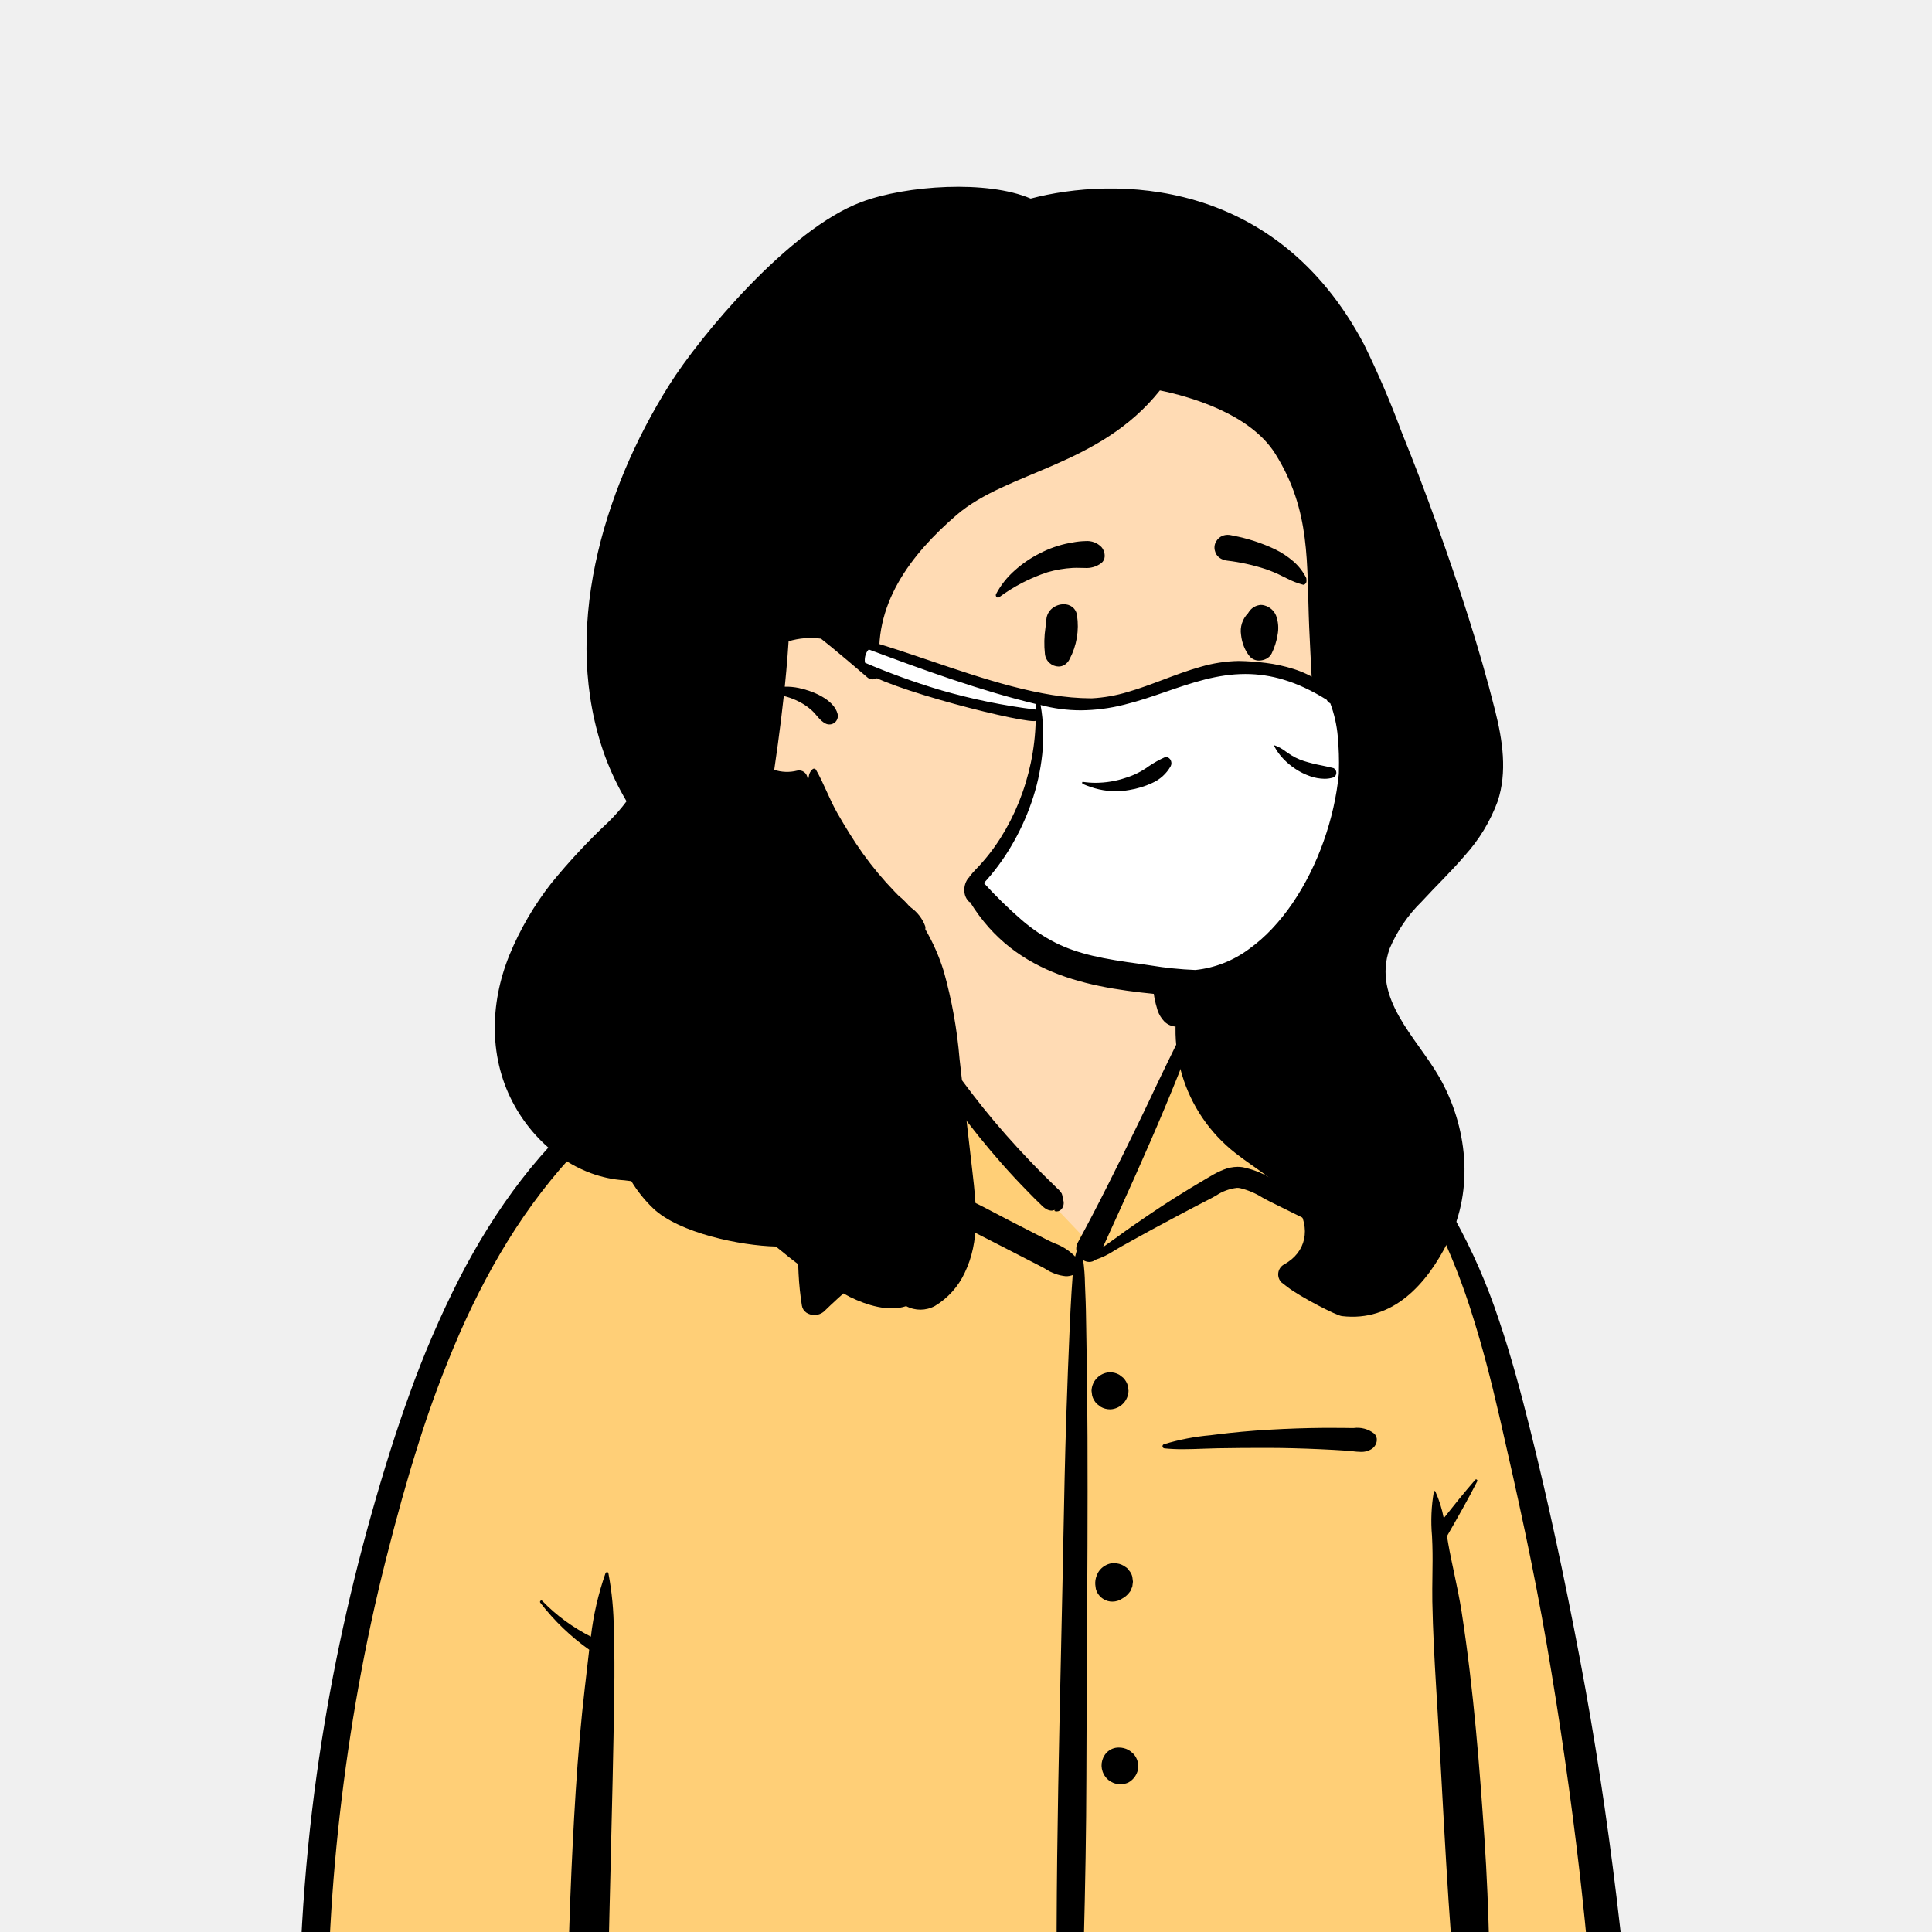
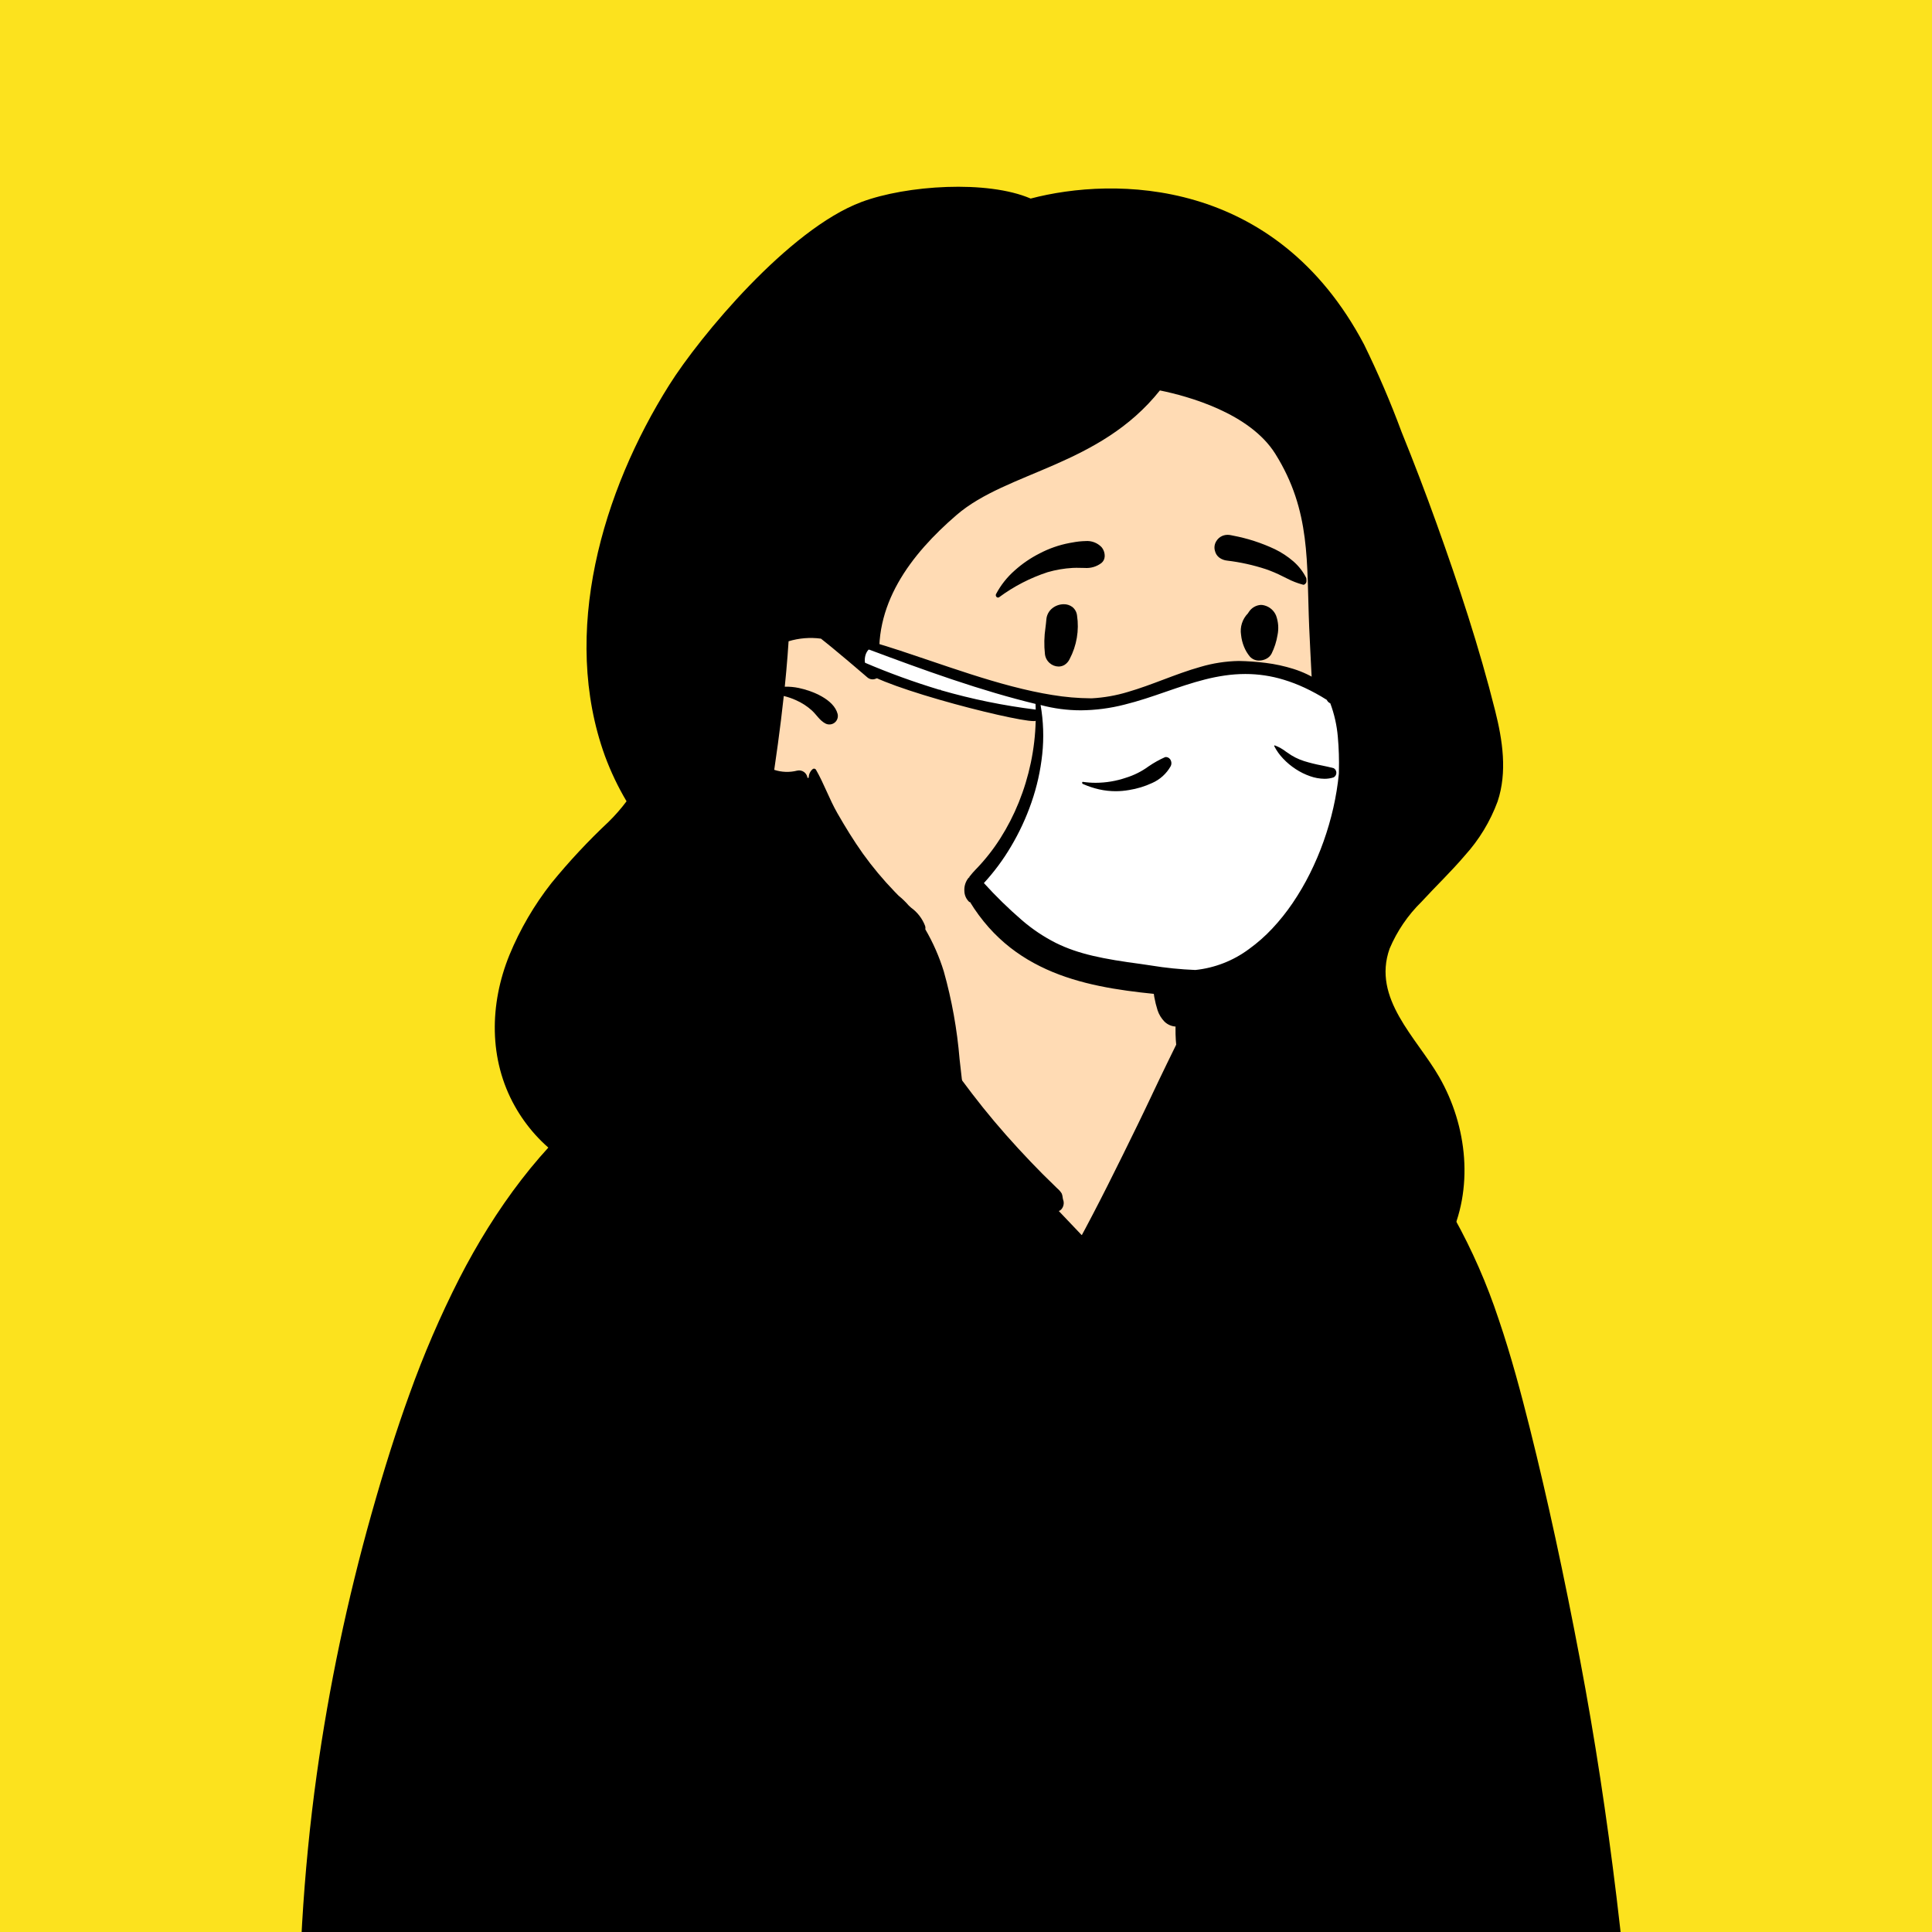
<svg xmlns="http://www.w3.org/2000/svg" width="300" height="300" viewBox="0 0 300 300">
  <defs>
    <clipPath id="b">
      <rect width="300" height="300" />
    </clipPath>
  </defs>
  <g id="a" clip-path="url(#b)">
+     <rect width="300" height="300" fill="#fce21e" />
    <circle cx="150" cy="150" r="150" fill="#fff" opacity="0" />
    <g transform="translate(1941.76 -979.773)">
      <g transform="translate(-1895.373 1008.773)">
        <g transform="translate(0 103.602)">
          <path d="M12.492,195.586c34.239,5.2,69.1,5.464,103.623,3.575a241,241,0,0,1,41.02.1c8.067.6,43.437,3.3,46.327-3.923-1.819-38.489-5.5-77.306-16.8-114.323-4.647-13.144-8.639-24.053-17.71-34.93-2.859-2.97-9.024-9.2-12.556-11.229-3.061-1.759-4.34-1.132-6.1-4.1-1.746-3.283-3.034-8.766-5.514-11.083-2.525-2.359-6.266-1.515-10.9-.755C134.73,7.4,129.416,4.462,122.094,2.272,109.225-2.642,96.515-.173,93.276,15.5c-6.006,0-9.379,2.586-13.026,5.07-1.491,1.016-.454,3.6-2.235,4.4-3.295,1.174-9.117.886-12.289,2.33C51.3,33.868,38.452,43.392,30.014,57.3,11.1,87-1.9,149.552.352,184.748c-.985,1.546.377,3.762.723,5.424a3.163,3.163,0,0,0,3.33,2.243C6.466,194.633,9.655,195.127,12.492,195.586Z" transform="translate(1.572 0)" fill="#ffdbb4" />
-           <path d="M83.724,3.445A11.825,11.825,0,0,1,92.275,0l.147,0,1.063.048-.711,3.488-.036.165-.145.606-.193.793-.069.291-.072.323-.033.155-.032.153-.3,1.482.057.132-.016.337c-.047,1.217.215,1.886.793,2.1l.046.016.329.106.269.584c.619,1.335,1.2,2.5,1.788,3.6A80.889,80.889,0,0,0,101.323,24q3.388,4.585,7.057,8.744c1.1,1.246,2.262,2.5,3.5,3.769l1.064,1.09.338.343.228.227.284.278.409.39.3.292.1.091a2.195,2.195,0,0,0,.3.243l.031.019.094.056,4.935,5.192,1.743.959.828.459.168-.334.034-.107,1.834-4.029,1.12-2.468c2.3-5.077,4.087-9.116,5.723-12.962l.2-.48.6-1.431.319-.763c1.462-3.5,2.542-6.209,3.508-8.837l.137-.375.2-.561.3-.847.055-.145c.262-.672-.382-3.116-1.017-4.454l-.036-.075-.165-.332-.179-.35a12.112,12.112,0,0,1-.98-2.832q-.062-.267-.117-.539l-.053-.273-.034-.179-.047-.251-.067-.359,1.421-.238.78-.127.34-.053c.441-.068.833-.124,1.2-.171l.137-.017.247-.029.009.049.507.05.377.039a36.683,36.683,0,0,1,4.3.652l.1.024.181.046.083.022A3.869,3.869,0,0,1,145.925,5a9.132,9.132,0,0,1,1.034,2.052l.142.356.472,1.168q.083.213.256.682l.4,1.092L150.24,15.9l2.056,1.082c.956.5,1.655.861,2,1.032l.122.06.088.04.709.281-.076.221.086.049c8.466,4.872,14.994,12.366,20.077,22.315l.154.3.157.313c4.051,8.1,6.953,17.148,9.787,29.223l.175.751.138.6.739,3.222c2.776,12.166,4.683,21.238,6.262,30.14l.1.58.263,1.512q2.974,17.283,4.97,34.245l.22,1.9c.554,4.858,1.055,9.879,1.6,15.909l.073.81.239,2.708q.382,4.378.7,8.738l.1,1.453.213,3.159.125,1.8.015.244.051.938.014.22c.019.282.041.52.068.74l.022.162.024.157a3.888,3.888,0,0,0,.438,1.245l.059.108.393.7-.713.376c-3.718,1.96-11.04,2.822-21.083,2.867h-.933c-4.88,0-10.053-.191-15.45-.513L163,185.521l-1.019-.065-1.309-.088L160,185.32l-2.838-.208a239.2,239.2,0,0,0-40.9-.1c-38.456,2.1-71.649,1.217-102.847-3.442l-.945-.142-.7-.113-.415-.07c-3.309-.565-5.387-1.29-7.008-2.81l-.085-.081-.071-.069H4.158a3.962,3.962,0,0,1-3.682-2.651l-.029-.085-.037-.118-.025-.117c-.026-.113-.058-.235-.1-.369l-.031-.1L0,174l.868-.159a.371.371,0,0,0,.228-.175l.072-.1.125-.174.3-.415a3.313,3.313,0,0,0,.559-1.02,3.718,3.718,0,0,0,.088-1.026l-.006-.22-.034-.8c0-.064,0-.12,0-.174v-1.2l0-1.233c0-.538.005-1.063.009-1.578l.007-.766.007-.618q.063-5.123.3-10.235.465-9.978,1.594-19.912a300.412,300.412,0,0,1,7.17-39.714l.325-1.279c3.5-13.683,6.874-24.233,11.163-33.988C28.231,46.808,34.882,36.6,43.257,28.433A67.429,67.429,0,0,1,58.379,17.25a65.738,65.738,0,0,1,7.981-3.589l.407-.152.657-.24.5-.186,1.624-.607c.341-.128.713-.271,1.152-.444l.272-.107,2.909-1.161.483-.19.537-.209.395-.152c.645-.246,1.23-.461,1.772-.651l.321-.111.291-.1,1.241-.43-.024,1.13a2.179,2.179,0,0,0,.607,1.726l.014.013.015.012.013.009.075,0h.293A.511.511,0,0,0,80,11.752c.417-.355.612-.83.8-1.921l.05-.3.087-.569.035-.215a6.183,6.183,0,0,1,.448-1.653,9.735,9.735,0,0,1,1.192-1.983l.112-.142.447-.537.069-.085a1.354,1.354,0,0,0,.27-.472l.008-.035.045-.226Z" transform="translate(1.572 14.407)" fill="#ffcf77" />
+           <path d="M83.724,3.445A11.825,11.825,0,0,1,92.275,0l.147,0,1.063.048-.711,3.488-.036.165-.145.606-.193.793-.069.291-.072.323-.033.155-.032.153-.3,1.482.057.132-.016.337c-.047,1.217.215,1.886.793,2.1l.046.016.329.106.269.584c.619,1.335,1.2,2.5,1.788,3.6A80.889,80.889,0,0,0,101.323,24q3.388,4.585,7.057,8.744c1.1,1.246,2.262,2.5,3.5,3.769l1.064,1.09.338.343.228.227.284.278.409.39.3.292.1.091a2.195,2.195,0,0,0,.3.243l.031.019.094.056,4.935,5.192,1.743.959.828.459.168-.334.034-.107,1.834-4.029,1.12-2.468c2.3-5.077,4.087-9.116,5.723-12.962l.2-.48.6-1.431.319-.763c1.462-3.5,2.542-6.209,3.508-8.837l.137-.375.2-.561.3-.847.055-.145c.262-.672-.382-3.116-1.017-4.454l-.036-.075-.165-.332-.179-.35a12.112,12.112,0,0,1-.98-2.832q-.062-.267-.117-.539l-.053-.273-.034-.179-.047-.251-.067-.359,1.421-.238.78-.127.34-.053c.441-.068.833-.124,1.2-.171l.137-.017.247-.029.009.049.507.05.377.039a36.683,36.683,0,0,1,4.3.652l.1.024.181.046.083.022A3.869,3.869,0,0,1,145.925,5a9.132,9.132,0,0,1,1.034,2.052l.142.356.472,1.168q.083.213.256.682l.4,1.092L150.24,15.9l2.056,1.082c.956.5,1.655.861,2,1.032l.122.06.088.04.709.281-.076.221.086.049c8.466,4.872,14.994,12.366,20.077,22.315l.154.3.157.313c4.051,8.1,6.953,17.148,9.787,29.223l.175.751.138.6.739,3.222c2.776,12.166,4.683,21.238,6.262,30.14l.1.58.263,1.512q2.974,17.283,4.97,34.245l.22,1.9c.554,4.858,1.055,9.879,1.6,15.909l.073.81.239,2.708q.382,4.378.7,8.738l.1,1.453.213,3.159.125,1.8.015.244.051.938.014.22c.019.282.041.52.068.74l.022.162.024.157a3.888,3.888,0,0,0,.438,1.245l.059.108.393.7-.713.376c-3.718,1.96-11.04,2.822-21.083,2.867h-.933c-4.88,0-10.053-.191-15.45-.513L163,185.521l-1.019-.065-1.309-.088L160,185.32l-2.838-.208a239.2,239.2,0,0,0-40.9-.1c-38.456,2.1-71.649,1.217-102.847-3.442l-.945-.142-.7-.113-.415-.07c-3.309-.565-5.387-1.29-7.008-2.81l-.085-.081-.071-.069H4.158a3.962,3.962,0,0,1-3.682-2.651l-.029-.085-.037-.118-.025-.117c-.026-.113-.058-.235-.1-.369l-.031-.1L0,174l.868-.159a.371.371,0,0,0,.228-.175l.072-.1.125-.174.3-.415a3.313,3.313,0,0,0,.559-1.02,3.718,3.718,0,0,0,.088-1.026l-.006-.22-.034-.8c0-.064,0-.12,0-.174v-1.2l0-1.233c0-.538.005-1.063.009-1.578l.007-.766.007-.618q.063-5.123.3-10.235.465-9.978,1.594-19.912a300.412,300.412,0,0,1,7.17-39.714l.325-1.279c3.5-13.683,6.874-24.233,11.163-33.988C28.231,46.808,34.882,36.6,43.257,28.433A67.429,67.429,0,0,1,58.379,17.25a65.738,65.738,0,0,1,7.981-3.589l.407-.152.657-.24.5-.186,1.624-.607c.341-.128.713-.271,1.152-.444l.272-.107,2.909-1.161.483-.19.537-.209.395-.152c.645-.246,1.23-.461,1.772-.651l.321-.111.291-.1,1.241-.43-.024,1.13a2.179,2.179,0,0,0,.607,1.726l.014.013.015.012.013.009.075,0h.293A.511.511,0,0,0,80,11.752c.417-.355.612-.83.8-1.921l.05-.3.087-.569.035-.215a6.183,6.183,0,0,1,.448-1.653,9.735,9.735,0,0,1,1.192-1.983l.112-.142.447-.537.069-.085a1.354,1.354,0,0,0,.27-.472l.008-.035.045-.226Z" transform="translate(1.572 14.407)" />
          <path d="M205.084,189.765a2.036,2.036,0,0,1-1.671-.886l-.2-.312a5.807,5.807,0,0,1-1-2.285,17.128,17.128,0,0,1-.163-1.851c-.014-.264-.028-.537-.047-.8-.065-.9-.125-1.8-.183-2.679v-.021c-.047-.7-.095-1.425-.145-2.138-.236-3.367-.5-6.791-.8-10.177-.917-10.5-1.541-16.231-1.982-20.053-1.338-11.595-3.057-23.524-5.111-35.457-2.032-11.807-4.607-23.432-7.088-34.236l-.27-1.176c-1.379-5.989-2.662-10.82-4.038-15.206a102.7,102.7,0,0,0-5.857-14.9,70.317,70.317,0,0,0-3.89-6.892,56.262,56.262,0,0,0-4.679-6.28,47.5,47.5,0,0,0-5.58-5.49,43.548,43.548,0,0,0-6.592-4.52.162.162,0,0,1-.087-.189.193.193,0,0,1,.273-.13,47.933,47.933,0,0,1,13.465,9.557,61.522,61.522,0,0,1,9.96,13.228,91.8,91.8,0,0,1,6.932,15.818c1.965,5.764,3.512,11.647,4.767,16.641l.1.4c2.711,10.826,5.256,22.568,7.779,35.9,1.126,5.95,2.179,12.114,3.129,18.321.913,5.97,1.76,12.166,2.516,18.416.814,6.728,1.438,12.709,1.905,18.285.256,3.051.49,6.133.7,9.161.1,1.412.169,2.577.23,3.667l.048.917c.007.132.015.265.023.395a6.852,6.852,0,0,1-.088,2.093,7.75,7.75,0,0,1-.7,1.656c-.055.106-.117.225-.177.342A1.591,1.591,0,0,1,205.084,189.765ZM44.6,189.155a1.377,1.377,0,0,1-.865-.34l-.164-.13-.116-.09-.006,0a3.861,3.861,0,0,1-1.23-1.326,7.439,7.439,0,0,1-.636-2.937l0-.025c-.094-1.176-.069-2.383-.045-3.55.008-.371.016-.754.019-1.134.032-3.1.075-6.25.13-9.367.22-12.525.652-23.755,1.323-34.331.357-5.63.836-11.063,1.424-16.146l.118-1c.091-.763.179-1.538.263-2.287.093-.82.189-1.667.29-2.507a35.312,35.312,0,0,1-7.59-7.293.224.224,0,0,1-.025-.24.207.207,0,0,1,.179-.122.2.2,0,0,1,.142.067,27.584,27.584,0,0,0,3.554,3.1,29.731,29.731,0,0,0,4,2.456,45.82,45.82,0,0,1,2.27-9.851.267.267,0,0,1,.248-.166.2.2,0,0,1,.2.166,48.185,48.185,0,0,1,.838,8.863q.009.273.018.546c.09,2.719.107,5.691.053,9.351-.13,8.871-.351,17.882-.565,26.6l0,.115c-.061,2.492-.125,5.07-.185,7.6-.119,5.039-.256,11.02-.361,17.17-.036,2.11-.068,4.277-.094,6.44l-.032,2.831a34.547,34.547,0,0,1-.2,3.739,5.322,5.322,0,0,1-.769,2.312,3.274,3.274,0,0,1-.94.883c-.095.068-.193.138-.289.211l-.084.065A1.406,1.406,0,0,1,44.6,189.155Zm74.828-1.845a.532.532,0,0,1-.559-.422A92.571,92.571,0,0,1,118,174.8v-.028c-.016-.57-.032-1.16-.05-1.739l-.03-.924c-.172-5.014-.25-10.024-.234-14.889.052-14.594.38-29.426.7-43.769v0l0-.089c.066-3,.135-6.109.2-9.164.051-2.383.1-4.806.143-7.15v-.064c.123-6.368.251-12.952.465-19.429.159-4.829.326-9.186.51-13.322l.017-.38v0c.081-1.823.164-3.707.287-5.559l.059-.848c.02-.274.039-.549.057-.816v-.005c.018-.268.037-.546.057-.82a3.057,3.057,0,0,1-1.052.186,7.013,7.013,0,0,1-3.212-1.157c-.253-.139-.513-.283-.768-.414l-1.524-.785-.113-.058c-1.281-.66-2.6-1.341-3.925-2.019l-1.856-.951-3.715-1.9-.416-.215,0,0a6.077,6.077,0,0,0-2.726-.939,3.22,3.22,0,0,0-1.6.453A91.558,91.558,0,0,0,81.583,61.442a2.231,2.231,0,0,1-1.523.563,2.184,2.184,0,0,1-1.241-.365,1.637,1.637,0,0,1-.691-1.11,46.374,46.374,0,0,1-.513-4.92c-.083-1.548-.1-3.164-.064-4.939.073-3.3.35-6.642.617-9.879l0-.052q.044-.538.089-1.076l.209-2.575c.226-2.748.51-5.991.9-9.214l.017-.14v0c.156-1.3.317-2.643.492-3.963l.139-1.025c.041-.3.081-.6.119-.886v-.008a23.282,23.282,0,0,1,.737-3.893,1.122,1.122,0,0,1-.43-.254,3.079,3.079,0,0,1-.837-2.605,9.643,9.643,0,0,1,.748-2.8,12.414,12.414,0,0,1,2.9-4.244A1.585,1.585,0,0,1,84.294,7.6a15.635,15.635,0,0,1,3.368-1.722,10.6,10.6,0,0,1,3.551-.642,9.55,9.55,0,0,1,2.887.451c.118-.563.211-.992.3-1.391l.106-.462c.058-.249.109-.532.162-.832a12.018,12.018,0,0,1,.38-1.671A2.653,2.653,0,0,1,95.865.028.129.129,0,0,1,95.942,0,.08.08,0,0,1,96,.028a3.43,3.43,0,0,1,.513,2.286c0,.16,0,.311,0,.462l0,.085c.039,1.168.054,2.408.048,4.02l-.014,4.271c0,.217-.008.442-.014.659-.012.373-.024.757,0,1.13l.016.229a1.408,1.408,0,0,1,.367,1.3,1.844,1.844,0,0,1-.819,1.467l1.016,1.442,1.017,1.441c2.539,3.6,4.52,6.321,6.425,8.815,2.177,2.851,4.589,5.716,7.169,8.516,1.32,1.433,2.549,2.72,3.756,3.934.36.362.731.723,1.09,1.071l.488.476.524.518c.071.071.145.141.224.215h0a3.2,3.2,0,0,1,.679.792,2.394,2.394,0,0,1,.145.639,1.453,1.453,0,0,0,.047.257,1.492,1.492,0,0,1-.127,1.37.993.993,0,0,1-.841.5,1.124,1.124,0,0,1-.405-.081l.05-.033c.065-.045.1-.077.091-.093s-.016-.013-.04-.013a2.109,2.109,0,0,0-.436.1,1.752,1.752,0,0,1-.811-.2l-.075-.041a3.565,3.565,0,0,1-.814-.665l-.148-.146-.071-.068c-.56-.525-1.105-1.084-1.632-1.625l-.291-.3c-1.4-1.428-2.661-2.784-3.864-4.146-2.44-2.763-4.829-5.723-7.1-8.8a82.1,82.1,0,0,1-6.226-9.714c-.626-1.16-1.241-2.4-1.935-3.912a1.8,1.8,0,0,1-1.163-1.14,4.71,4.71,0,0,1-.213-1.919,17.715,17.715,0,0,1-1.063-3.118.175.175,0,0,1,.163-.206.137.137,0,0,1,.1.05A17.16,17.16,0,0,1,92.9,11.219c.117-.572.25-1.112.368-1.588v0c.087-.352.162-.655.213-.9L94,6.148c-.165-.009-.335-.013-.506-.013a11.189,11.189,0,0,0-4.2.849,10.333,10.333,0,0,0-3.531,2.354,2.677,2.677,0,0,1-.7,1.169v0c-.081.1-.165.195-.248.3a9.054,9.054,0,0,0-1.2,1.952,7.891,7.891,0,0,0-.474,2A4.539,4.539,0,0,1,81.987,17.7a1.307,1.307,0,0,1-.453.25,33.978,33.978,0,0,1,.368,7.479v0c-.017.715-.034,1.454-.037,2.164v.277c0,3.673-.127,7.369-.25,10.545L81.476,41.9a102.694,102.694,0,0,0,.155,13.884c2.052-1.818,4.2-3.573,6.381-5.216,1.437-1.082,2.925-2.142,4.423-3.151l1.22-.816.051-.034a29.877,29.877,0,0,1,4.51-2.658,6.258,6.258,0,0,1,2.56-.549,8.378,8.378,0,0,1,3.547.889c1.38.643,2.753,1.369,4.08,2.07h0c.609.322,1.238.654,1.86.974,1.534.79,3.092,1.585,4.6,2.355l.216.11,1.219.623c.323.165.679.325,1.055.494a8.339,8.339,0,0,1,3.207,2.056c.065-.289.139-.568.22-.829a1.833,1.833,0,0,1,.176-1.307c3.2-5.876,6.121-11.8,9.339-18.389.747-1.529,1.489-3.093,2.206-4.6l0-.007c.747-1.574,1.519-3.2,2.3-4.8l1.487-3.041c.3-.609.53-1.078.748-1.518s.442-.879.66-1.306c.16-.313.325-.636.485-.955.074-.148.159-.3.241-.444l0,0c.094-.167.192-.34.275-.511l.074-.161c0-.008.272-.852.167-1.015a.054.054,0,0,0-.047-.027.1.1,0,0,0-.034.007l-.024.012a.144.144,0,0,1-.071.02.125.125,0,0,1-.112-.075.148.148,0,0,1,.018-.158.509.509,0,0,1,.4-.215,1.013,1.013,0,0,1,.766.61c.493.987-.123,2.417-.618,3.566-.126.292-.244.567-.333.809l-.024.066C137.471,22.6,135.9,26.44,134.409,30c-2.877,6.865-6.01,13.745-9.041,20.4l-.432.949-.038.122c.392-.3.8-.586,1.194-.862h0c.3-.211.586-.41.857-.61,1.619-1.2,3.337-2.374,4.853-3.41,2.752-1.881,5.757-3.774,9.187-5.788l.625-.366a13.813,13.813,0,0,1,2.021-1.007A6.022,6.022,0,0,1,145.792,39a5.367,5.367,0,0,1,.78.058,13.929,13.929,0,0,1,4.073,1.533c.264.132.536.268.8.4l.161.077,4.8,2.284c-.471-1.878-1.01-3.879-1.649-6.117-1.114-3.9-2.368-7.865-3.725-11.781-1.216-3.507-2.545-7.04-4.065-10.8l-.434-1.071-.048-.12-.014-.036a10.236,10.236,0,0,0-1-2.055,3.122,3.122,0,0,0-1.79-1.314,7.245,7.245,0,0,0-1.882-.18h-.5a5.006,5.006,0,0,1-2.753-.56.2.2,0,0,1-.091-.206.182.182,0,0,1,.138-.153l.947-.239a17.227,17.227,0,0,1,4.012-.632,6.209,6.209,0,0,1,1.531.175,5.93,5.93,0,0,1,2.468,1.378,8.641,8.641,0,0,1,1.762,2.223,36.324,36.324,0,0,1,2,4.548c.14.363.285.739.432,1.109l.119.3c.868,2.165,1.7,4.341,2.477,6.468,1.559,4.276,3.014,8.7,4.324,13.153.6,2.03,1.185,4.132,1.8,6.428.086.323.2.682.323,1.061v0c.112.35.229.712.335,1.085a6.219,6.219,0,0,1,.724.844.9.9,0,0,1,.163.7,1.214,1.214,0,0,1-.524.761,2.783,2.783,0,0,1-.423,1.478,2.321,2.321,0,0,1-1.952,1.029,2.067,2.067,0,0,1-1.5-.6,1.9,1.9,0,0,1-.486-1.445,1.8,1.8,0,0,1,.359-.962l-.006-.046-.023-.083c-.295-.141-.585-.289-.892-.446h0c-.218-.111-.444-.226-.673-.34l-5.04-2.492c-.389-.192-.782-.408-1.2-.637a11.775,11.775,0,0,0-3.5-1.475,2.715,2.715,0,0,0-.452-.037,7.21,7.21,0,0,0-3.256,1.2c-.245.137-.476.267-.7.386l-.084.044c-3.438,1.763-6.815,3.575-9.372,4.956-.882.477-1.772.973-2.633,1.453l-.012.006c-.616.344-1.253.7-1.882,1.044-.347.19-.694.4-1.062.621h0a12.54,12.54,0,0,1-2.984,1.459,1.53,1.53,0,0,1-.957.337,1.822,1.822,0,0,1-.95-.285,29.6,29.6,0,0,1,.28,3.708c.014.423.029.86.05,1.292.09,1.854.118,3.741.144,5.567.006.382.011.777.018,1.167l.015.841c.091,4.751.145,9.621.165,14.888.043,11.261-.022,22.71-.085,33.783-.036,6.305-.073,12.825-.089,19.241-.02,7.767-.153,15.984-.43,26.643-.1,3.931-.323,7.88-.523,11.273l-.121,2.048c-.037.614-.071,1.238-.105,1.841a86.784,86.784,0,0,1-1.1,11.114A.554.554,0,0,1,119.424,187.311Zm8.064-.632a2.719,2.719,0,0,1-.706-.1,2.66,2.66,0,0,1-1.856-3.27l.064-.154a2.736,2.736,0,0,1,1.907-1.908,2.7,2.7,0,0,1,.715-.1,2.719,2.719,0,0,1,2.648,2.033,2.728,2.728,0,0,1-1.813,3.3l-.1.029-.154.064A2.722,2.722,0,0,1,127.488,186.679Zm55.193-5.769a4.613,4.613,0,0,1-.693-.06,1.972,1.972,0,0,1-1.3-.89,3.036,3.036,0,0,1-.52-1.506c-.291-6.106-.691-12.551-1.224-19.7-.575-7.722-1.008-15.587-1.427-23.192v-.017c-.212-3.85-.431-7.83-.666-11.743l-.246-4.071c-.24-4.008-.5-8.668-.585-13.244-.024-1.326,0-2.673.014-3.976.023-1.574.046-3.2-.007-4.8-.015-.457-.036-.93-.056-1.388a26.615,26.615,0,0,1,.288-6.9.123.123,0,0,1,.123-.089.108.108,0,0,1,.1.06,18.314,18.314,0,0,1,1.312,4.163c1.528-1.933,3.178-3.993,4.894-5.964a.17.17,0,0,1,.129-.064.207.207,0,0,1,.168.1.2.2,0,0,1,.011.2c-1.482,2.907-3.117,5.758-4.7,8.516.124.753.253,1.532.4,2.295.218,1.115.457,2.24.688,3.329v0c.43,2.029.875,4.126,1.2,6.226,1.87,12.1,2.8,24.413,3.522,35.01.781,11.449.9,23.1,1.015,34.372l.009.874a2.593,2.593,0,0,1-.514,1.508,2.136,2.136,0,0,1-1.31.888A3.412,3.412,0,0,1,182.68,180.91ZM2.3,179.982a1.194,1.194,0,0,1-.95-.519l-.183-.245-.029-.038a4.323,4.323,0,0,1-1.095-2.255c-.056-.685-.046-1.394-.035-2.08,0-.3.009-.607.008-.909-.008-1.791.01-3.69.056-5.978.076-3.8.228-7.649.451-11.449.46-7.839,1.224-15.624,2.271-23.138.943-6.768,2.139-13.617,3.556-20.356,1.407-6.693,3.065-13.445,4.93-20.068,1.985-7.05,3.918-13.145,5.911-18.633a154.62,154.62,0,0,1,7.728-17.941c1.413-2.756,2.918-5.414,4.472-7.9,1.639-2.625,3.38-5.134,5.173-7.458a79.025,79.025,0,0,1,5.929-6.85,69.315,69.315,0,0,1,6.741-6.079,65.617,65.617,0,0,1,6.958-4.791,61,61,0,0,1,7.536-3.815,39.891,39.891,0,0,1,8.2-2.526,40.651,40.651,0,0,1,5.565-.5c.91-.04,1.85-.081,2.781-.154h.016a.143.143,0,0,1,.148.143.188.188,0,0,1-.164.2,33.742,33.742,0,0,0-7.785,2.228l-.008,0c-.431.161-.876.328-1.311.488l-.253.092a65.511,65.511,0,0,0-8.693,3.844A66.527,66.527,0,0,0,45.279,34.345a79.119,79.119,0,0,0-6.216,6.827,89.116,89.116,0,0,0-5.4,7.436C32.043,51.1,30.472,53.769,29,56.547c-1.394,2.624-2.749,5.428-4.027,8.334A171.741,171.741,0,0,0,18.49,82.3c-1.652,5.221-3.23,10.851-4.966,17.718-1.617,6.4-3.044,13.019-4.241,19.684-1.165,6.487-2.144,13.191-2.91,19.926-.747,6.568-1.282,13.249-1.59,19.859-.157,3.38-.258,6.814-.3,10.208-.019,1.576-.028,3.287-.026,5.231,0,.221.011.454.023.7a6.284,6.284,0,0,1-.093,1.881,5.006,5.006,0,0,1-.88,1.547c-.1.139-.2.27-.291.4A1.107,1.107,0,0,1,2.3,179.982Zm125.312-15.233c-.046,0-.095,0-.144,0l-.084-.005.05.007-.088-.01c-.083-.007-.167-.016-.248-.027l-.072-.008-.1-.011c-.037,0-.067,0-.1,0s-.045,0-.066,0c-.046,0-.094.007-.141.007a2.488,2.488,0,0,1-1.6-.727,2.4,2.4,0,0,1-.535-.8,1.99,1.99,0,0,1-.185-.941l.024-.236a2.691,2.691,0,0,1,.247-.956,2.908,2.908,0,0,1,.705-1.024,3.15,3.15,0,0,1,2.149-.875h.023a2.768,2.768,0,0,1,1.452.38l.569.44c.146.187.3.382.46.6a2.539,2.539,0,0,1,.329,1.766,2.072,2.072,0,0,1-.329,1.03l-.433.561a3.7,3.7,0,0,1-1.267.745A2.006,2.006,0,0,1,127.613,164.749Zm-.079-29.888a2.686,2.686,0,0,1-1.08-.22,2.82,2.82,0,0,1-1.3-1.072l-.05-.083c-.021-.033-.041-.069-.06-.1l-.028-.054a2.893,2.893,0,0,1,.434-3.366,2.555,2.555,0,0,1,1.917-.791,3.094,3.094,0,0,1,1.447.356,3.479,3.479,0,0,1,.567.414h0l.15.124a2.809,2.809,0,0,1,.826,2,2.526,2.526,0,0,1-.217,1.078,2.853,2.853,0,0,1-.609.917l-.119.116a2.3,2.3,0,0,1-1.126.61A4.2,4.2,0,0,1,127.534,134.86Zm-1.191-28.347a2.619,2.619,0,0,1-.7-.093,2.67,2.67,0,0,1-1.862-1.863l-.052-.361a3.18,3.18,0,0,1,.059-1.367,3.71,3.71,0,0,1,.326-.813,2.882,2.882,0,0,1,.754-.864,3.211,3.211,0,0,1,1.022-.521,2.24,2.24,0,0,1,.67-.105,2.2,2.2,0,0,1,.48.054,2.827,2.827,0,0,1,1.364.568,1.454,1.454,0,0,1,.518.517,2.181,2.181,0,0,1,.516.981l.1.767-.1.767-.291.689c-.094.122-.17.221-.242.312a3.223,3.223,0,0,1-1,.838A2.7,2.7,0,0,1,126.342,106.514Zm38.548-23.252a11.5,11.5,0,0,1-1.282-.1c-.268-.031-.544-.062-.812-.08-1.357-.091-2.746-.169-4.129-.231-2.871-.128-5.488-.2-8-.207l-1.28,0c-2.039,0-4.235.02-6.713.06-.756.012-1.535.041-2.289.069-1.016.038-2.066.077-3.1.077a27.39,27.39,0,0,1-2.839-.131.347.347,0,0,1-.321-.3.325.325,0,0,1,.233-.348,35.468,35.468,0,0,1,7.2-1.393l.852-.106c2.662-.337,5.438-.589,8.25-.752,3.009-.173,5.8-.266,8.518-.285.423,0,.854,0,1.279,0,.667,0,1.348,0,2.024.011l.826.011c.181,0,.357,0,.528,0a4.2,4.2,0,0,1,3.125.836,1.285,1.285,0,0,1,.446,1.068,1.78,1.78,0,0,1-.753,1.322A2.947,2.947,0,0,1,164.891,83.262Zm-38.822-6.605-.091,0a2.876,2.876,0,0,1-1.451-.393l-.582-.45a2.885,2.885,0,0,1-.739-1.269l-.1-.765a2.975,2.975,0,0,1,2.784-2.877l.091,0a2.862,2.862,0,0,1,1.361.342l.09.05.582.45a2.885,2.885,0,0,1,.739,1.269l.1.765a2.974,2.974,0,0,1-2.784,2.878Zm10.257-59.433h-.068a2.729,2.729,0,0,1-1.828-.775,4.646,4.646,0,0,1-1.068-1.755,16.437,16.437,0,0,1-.752-4.206,11.98,11.98,0,0,1,.3-3.725,10.258,10.258,0,0,1,1.495-3.415.815.815,0,0,1,.684-.4.956.956,0,0,1,.719.367.783.783,0,0,1,.178.654,28.419,28.419,0,0,0,.607,5.978,11.345,11.345,0,0,0,.914,2.651l.179.351c.564,1.115.971,2.134.237,3.316a2.137,2.137,0,0,1-.68.684A1.749,1.749,0,0,1,136.326,17.223Z" transform="translate(0 9.583)" />
        </g>
        <g transform="translate(30.448 0)">
          <path d="M103.538,45.9c-.991-16.308-6.27-34.8-21.805-42.8C47.483-10.688,2.453,24.013.069,59.462-.762,71.6,5.958,84.857,18.24,88.231c2.731,3.627,6.86,5.842,10.936,7.764,48.546,25.25,79.9,4.724,74.362-50.1Z" transform="translate(31.644 16.558)" fill="#ffdbb4" />
          <path d="M146.241,52.309q-2.573-7.165-5.434-14.221a146.949,146.949,0,0,0-5.84-13.615C121.2-1.571,96.152-1.571,83.206,1.832c-6.713-2.9-19.288-2.082-26.278.535C45.612,6.6,31.816,23.266,27.1,30.753c-10.414,16.53-16.913,38.531-10,57.633a43.082,43.082,0,0,0,3.355,7.037,27.425,27.425,0,0,1-2.8,3.2,97.941,97.941,0,0,0-8.874,9.512,47.32,47.32,0,0,0-6.507,11.147c-3.1,7.617-3.244,16.242.848,23.509,3.56,6.324,9.868,11.033,16.973,11.482.365.051.73.1,1.1.135a20.584,20.584,0,0,0,3.4,4.234c4.014,3.828,13.584,5.792,19.042,5.917.28.225.562.451.845.674A60.973,60.973,0,0,0,55.16,172.4c2.6,1.272,6,2.333,8.711,1.416a4.718,4.718,0,0,0,4.464-.024,11.828,11.828,0,0,0,4.624-5.139c2.4-4.953,1.825-10.372,1.208-15.663-.68-5.844-1.334-11.691-2-17.535a72.544,72.544,0,0,0-2.45-13.618,31.329,31.329,0,0,0-2.869-6.534,1.076,1.076,0,0,0-.024-.509,6.227,6.227,0,0,0-2.192-2.855c-.126-.113-.251-.228-.374-.346a11.788,11.788,0,0,0-1.564-1.51c-.214-.218-.426-.438-.638-.658a53.3,53.3,0,0,1-4.9-5.873c-1.433-2.019-2.728-4.127-3.959-6.274-1.253-2.184-2.082-4.593-3.332-6.762a.342.342,0,0,0-.531-.068,1.708,1.708,0,0,0-.588,1.316l-.194.029a1.316,1.316,0,0,0-1.608-1.13,6.357,6.357,0,0,1-3.557-.123c.2-1.34.387-2.682.57-4.027.335-2.475.646-4.958.913-7.441a10.752,10.752,0,0,1,1.914.661,9.224,9.224,0,0,1,2.461,1.6c.711.655,1.2,1.539,2.071,2A1.319,1.319,0,0,0,53.23,81.86c-.594-2.289-3.954-3.6-6.033-4.032a9.6,9.6,0,0,0-2.173-.2q.247-2.391.432-4.785.086-1.133.16-2.268a11.857,11.857,0,0,1,5.029-.406c.554.443,1.109.881,1.645,1.324,1.7,1.411,3.4,2.829,5.071,4.274.152.128.3.257.452.388a1.249,1.249,0,0,0,2.066-1.206C58.513,65,64.591,57.091,71.707,50.962c7.877-6.788,22.2-7.578,31.566-19.336,4.314.88,13.947,3.495,17.922,9.845,5.565,8.9,4.838,16.871,5.262,26.965s1.5,20.639-.787,30.6c-2.111,9.184-7.825,17.031-16.69,20.639-.22.089-.442.176-.664.26a26.773,26.773,0,0,1-14.41,1.311c-5.338-1.012-9.794-3.461-14.235-6.473-.256-.17-.63.181-.437.438,5.853,7.776,17.35,10.374,26.469,8.322q.639-.146,1.271-.317A24.223,24.223,0,0,0,115,150.052c3.272,2.59,7.331,4.683,9.6,8.319,2.079,3.332,1.462,7.076-2.1,9a1.768,1.768,0,0,0-.353,2.756c.34.262.68.53,1.028.792,1.993,1.508,7.467,4.339,8.353,4.444,7.872.936,13.165-4.858,16.557-11.693,3.983-8.023,2.947-17.8-1.441-25.439-3.52-6.13-10.453-12.17-7.7-19.928a22.42,22.42,0,0,1,4.948-7.268c2.228-2.43,4.624-4.706,6.76-7.223a25.719,25.719,0,0,0,5.058-8.353c1.535-4.583.771-9.538-.382-14.113C152.868,71.524,149.659,61.834,146.241,52.309Z" transform="translate(0 0)" />
        </g>
        <g transform="translate(108.237 54.05)">
          <path d="M28.313,50.289a9.98,9.98,0,0,1-3.786-.756,10.694,10.694,0,0,1-2.471-1.42,10.528,10.528,0,0,1-2.012-2.03,2.08,2.08,0,0,1-.419-1.609,2.321,2.321,0,0,1,.9-1.454,2.224,2.224,0,0,1,1.324-.461,1.92,1.92,0,0,1,.3.023,2.044,2.044,0,0,1,1.369.905l.081.112a7.065,7.065,0,0,0,2.588,2.173,5.874,5.874,0,0,0,2.567.6,5.686,5.686,0,0,0,.636-.036,6.683,6.683,0,0,0,2.826-.994,13.234,13.234,0,0,0,2.394-2c.171-.175.353-.365.588-.616a.931.931,0,0,1,.488-.376A1,1,0,0,1,36,42.3a1.081,1.081,0,0,1,.886.462.988.988,0,0,1,.167.65,5.97,5.97,0,0,1-.708,2.312,7.717,7.717,0,0,1-1.513,1.944,9.727,9.727,0,0,1-2.292,1.6A9.54,9.54,0,0,1,30,50.136,9.364,9.364,0,0,1,28.313,50.289Zm2.665-15.1h0a9.146,9.146,0,0,1-3.262-.658,16.475,16.475,0,0,1-3.837-2.178,1.475,1.475,0,0,1-.536-.852,1.765,1.765,0,0,1,.076-.957,2.176,2.176,0,0,1,.646-.934,1.572,1.572,0,0,1,1.007-.393,1.428,1.428,0,0,1,.779.239l.26.2,0,0a20.771,20.771,0,0,0,2.4,1.671,5.915,5.915,0,0,0,2.879.918,3.107,3.107,0,0,0,1.216-.239,3.4,3.4,0,0,0,1.133-.8,3.476,3.476,0,0,0,.659-2.8A5.285,5.285,0,0,0,33,25.93a10.223,10.223,0,0,0-2.122-1.714.658.658,0,0,1-.178-.757.988.988,0,0,1,.327-.471,1,1,0,0,1,.627-.207,1.334,1.334,0,0,1,.225.02,7.115,7.115,0,0,1,2.5.9,5.678,5.678,0,0,1,1.683,1.553,6.17,6.17,0,0,1,1.075,4.121,6.792,6.792,0,0,1-.55,2.163A6.311,6.311,0,0,1,35.347,33.4,5.928,5.928,0,0,1,30.978,35.192ZM9.75,20.45a2.139,2.139,0,0,1-1.389-.544,2.164,2.164,0,0,1-.728-1.4,15.762,15.762,0,0,1,.084-4.1c.049-.4.1-.811.136-1.256a2.456,2.456,0,0,1,.931-1.756,2.866,2.866,0,0,1,1.763-.62,2.173,2.173,0,0,1,1.333.42,1.978,1.978,0,0,1,.736,1.311,11.012,11.012,0,0,1-1.149,6.785,2.176,2.176,0,0,1-.767.888A1.77,1.77,0,0,1,9.75,20.45Zm31.161-.931a1.871,1.871,0,0,1-1.467-.629,5.736,5.736,0,0,1-.9-1.52,6.626,6.626,0,0,1-.456-1.832A3.884,3.884,0,0,1,39.149,12.2a2.2,2.2,0,0,1,.17-.259,2.4,2.4,0,0,1,1.845-1.062,2,2,0,0,1,.56.083,2.7,2.7,0,0,1,1.8,1.573,5.565,5.565,0,0,1,.223,3.043,10.189,10.189,0,0,1-.922,2.871,1.863,1.863,0,0,1-.8.788A2.415,2.415,0,0,1,40.91,19.519ZM.345,9.742a.339.339,0,0,1-.284-.174A.38.38,0,0,1,.039,9.2a12.932,12.932,0,0,1,2.9-3.67,17.921,17.921,0,0,1,3.88-2.651,16.679,16.679,0,0,1,4.607-1.608l.492-.086a11.983,11.983,0,0,1,2.01-.218,3.106,3.106,0,0,1,2.481.925,2.109,2.109,0,0,1,.5,1.5,1.372,1.372,0,0,1-.5.979,3.821,3.821,0,0,1-2.62.769c-.206,0-.42-.005-.626-.01h-.007c-.2,0-.424-.011-.647-.011-.206,0-.389,0-.561.015a17.707,17.707,0,0,0-3.9.665A26.493,26.493,0,0,0,.526,9.683.323.323,0,0,1,.345,9.742ZM47.79,7.757h0l-.207-.052a11.733,11.733,0,0,1-2.275-.888l-.739-.364A20.515,20.515,0,0,0,41.93,5.328,31.123,31.123,0,0,0,35.921,4a2.455,2.455,0,0,1-1.206-.458,1.807,1.807,0,0,1-.674-1.027,1.839,1.839,0,0,1,.208-1.54A1.961,1.961,0,0,1,35.2.155,2.139,2.139,0,0,1,36.011,0a2.389,2.389,0,0,1,.468.047l.376.077a26.889,26.889,0,0,1,6.491,2.109A13.124,13.124,0,0,1,46.2,4.111,8.335,8.335,0,0,1,48.22,6.72c.071.545.005.68-.068.771l-.021.026-.018.025a.522.522,0,0,1-.322.214Z" />
        </g>
      </g>
      <g transform="translate(-1808.196 1079.444)">
        <path d="M74.482,13.53c-.393-6.2-6.68-8.823-9.811-9.6C54.245.881,45.374,8.7,32.942,8.859a27.674,27.674,0,0,1-6.512-.787C17.964,5.681,9.506,3.137,1.2,0-.022.356-.383,2.337.455,3.467c7.956,3.508,20.129,6.649,26.557,7.007-.123,10.323-4.507,20.7-10.56,26.413,9.628,13.236,32.082,17.589,45.3,10.642,6.5-2.425,13.36-24.136,12.734-34" transform="translate(0.719 0.836)" fill="#fff" />
        <path d="M51.076,55.165h0l-3.292-.3c-5.582-.511-11.482-1.179-16.868-3.2a31.019,31.019,0,0,1-3.929-1.786,26.707,26.707,0,0,1-3.671-2.4,25.631,25.631,0,0,1-3.34-3.136,27.771,27.771,0,0,1-2.937-3.979l-.056.06a2.389,2.389,0,0,1-.8-1.749,2.93,2.93,0,0,1,.7-2.1l.027.053c.013-.026.028-.052.041-.077l.014-.026-.012-.046a16.494,16.494,0,0,1,1.121-1.279l0,.008a30,30,0,0,0,3.7-4.719,34.368,34.368,0,0,0,2.853-5.557A36.361,36.361,0,0,0,26.5,18.773a35.789,35.789,0,0,0,.757-6.509,1.09,1.09,0,0,1-.322.034c-1.7,0-8.4-1.52-14.626-3.319-3.428-.99-6.352-1.959-8.455-2.8C1.362,5.181.066,4.385,0,3.813c-.028-.251.188-.46.641-.62a111.616,111.616,0,0,0,11.694,4.25.143.143,0,0,1,.081-.026.124.124,0,0,1,.117.084,94.861,94.861,0,0,0,14.727,3.013c-.005-.279-.014-.575-.026-.882C23.26,8.669,18.982,7.413,14.159,5.79,9.825,4.332,5.578,2.762,1.247,1.148c-.107-.005-.172-.128-.169-.32C1.083.494,1.3,0,1.751,0A.686.686,0,0,1,1.9.018C4.72.837,7.683,1.842,10.819,2.907c4.161,1.412,8.464,2.872,12.712,3.984,2.3.6,4.356,1.044,6.294,1.353a38.055,38.055,0,0,0,6.023.519h.117a23.65,23.65,0,0,0,5.619-.992c1.841-.533,3.688-1.229,5.474-1.9,1.886-.711,3.836-1.445,5.782-1.989a22.4,22.4,0,0,1,5.952-.918,39.355,39.355,0,0,1,4.192.3,24.391,24.391,0,0,1,4.317.941,16.006,16.006,0,0,1,4.017,1.912,12.583,12.583,0,0,1,3.294,3.216,43.073,43.073,0,0,1,.6,17.048,48.5,48.5,0,0,1-2.089,8.4,42.942,42.942,0,0,1-3.475,7.606,34.013,34.013,0,0,1-3.664,5.143,25.818,25.818,0,0,1-4.369,4.025,19.789,19.789,0,0,1-5,2.634A17.2,17.2,0,0,1,51.076,55.165ZM28.018,9.8a27.425,27.425,0,0,1,.255,7.661,33.447,33.447,0,0,1-1.677,7.48,37.032,37.032,0,0,1-3.167,6.822,33.786,33.786,0,0,1-4.214,5.687,67.675,67.675,0,0,0,5.925,5.783,26.043,26.043,0,0,0,5.239,3.509c3.512,1.742,7.364,2.5,13.245,3.28l1.524.226a56.259,56.259,0,0,0,6.9.7A16.893,16.893,0,0,0,60.375,47.7a24.9,24.9,0,0,0,3.612-3.18,32.363,32.363,0,0,0,3.172-3.97,39.651,39.651,0,0,0,2.676-4.574,44.682,44.682,0,0,0,2.125-4.994,45.768,45.768,0,0,0,1.518-5.228,42.477,42.477,0,0,0,.855-5.277l.007-.386a45.951,45.951,0,0,0-.171-5.386,19.651,19.651,0,0,0-1.164-5.163A1.081,1.081,0,0,1,72.453,9a31.275,31.275,0,0,0-3.438-1.881,24.551,24.551,0,0,0-3.234-1.24,20.386,20.386,0,0,0-5.971-.892,22.344,22.344,0,0,0-3.189.234,29.615,29.615,0,0,0-3.083.618c-2.029.512-4.06,1.212-6.024,1.889l-.226.078C45.4,8.46,43.251,9.2,41.027,9.746a28.122,28.122,0,0,1-6.763.881A24.142,24.142,0,0,1,28.018,9.8ZM39.694,23.189A11.887,11.887,0,0,1,37.1,22.9a13.491,13.491,0,0,1-2.545-.852.191.191,0,0,1-.085-.2c.008-.054.038-.112.1-.112h.017a13.61,13.61,0,0,0,1.985.145,14.675,14.675,0,0,0,4.712-.79,11.774,11.774,0,0,0,3.49-1.752A15.925,15.925,0,0,1,47.342,17.9a.623.623,0,0,1,.168-.023.855.855,0,0,1,.736.548,1.023,1.023,0,0,1-.031.887,6.149,6.149,0,0,1-2.886,2.606A13.477,13.477,0,0,1,41.778,23,12.054,12.054,0,0,1,39.694,23.189ZM72.107,21.26a6.961,6.961,0,0,1-2.246-.405,10.079,10.079,0,0,1-2.227-1.1,10.7,10.7,0,0,1-1.945-1.62,8.293,8.293,0,0,1-1.4-1.965.1.1,0,0,1,.017-.064.1.1,0,0,1,.083-.031,6.491,6.491,0,0,1,1.726.968c.111.076.2.136.246.165a8.907,8.907,0,0,0,2.57,1.3,24.342,24.342,0,0,0,2.714.674c.619.129,1.259.261,1.88.426a.817.817,0,0,1,0,1.431A4.519,4.519,0,0,1,72.107,21.26Z" transform="translate(0)" />
      </g>
    </g>
  </g>
</svg>
